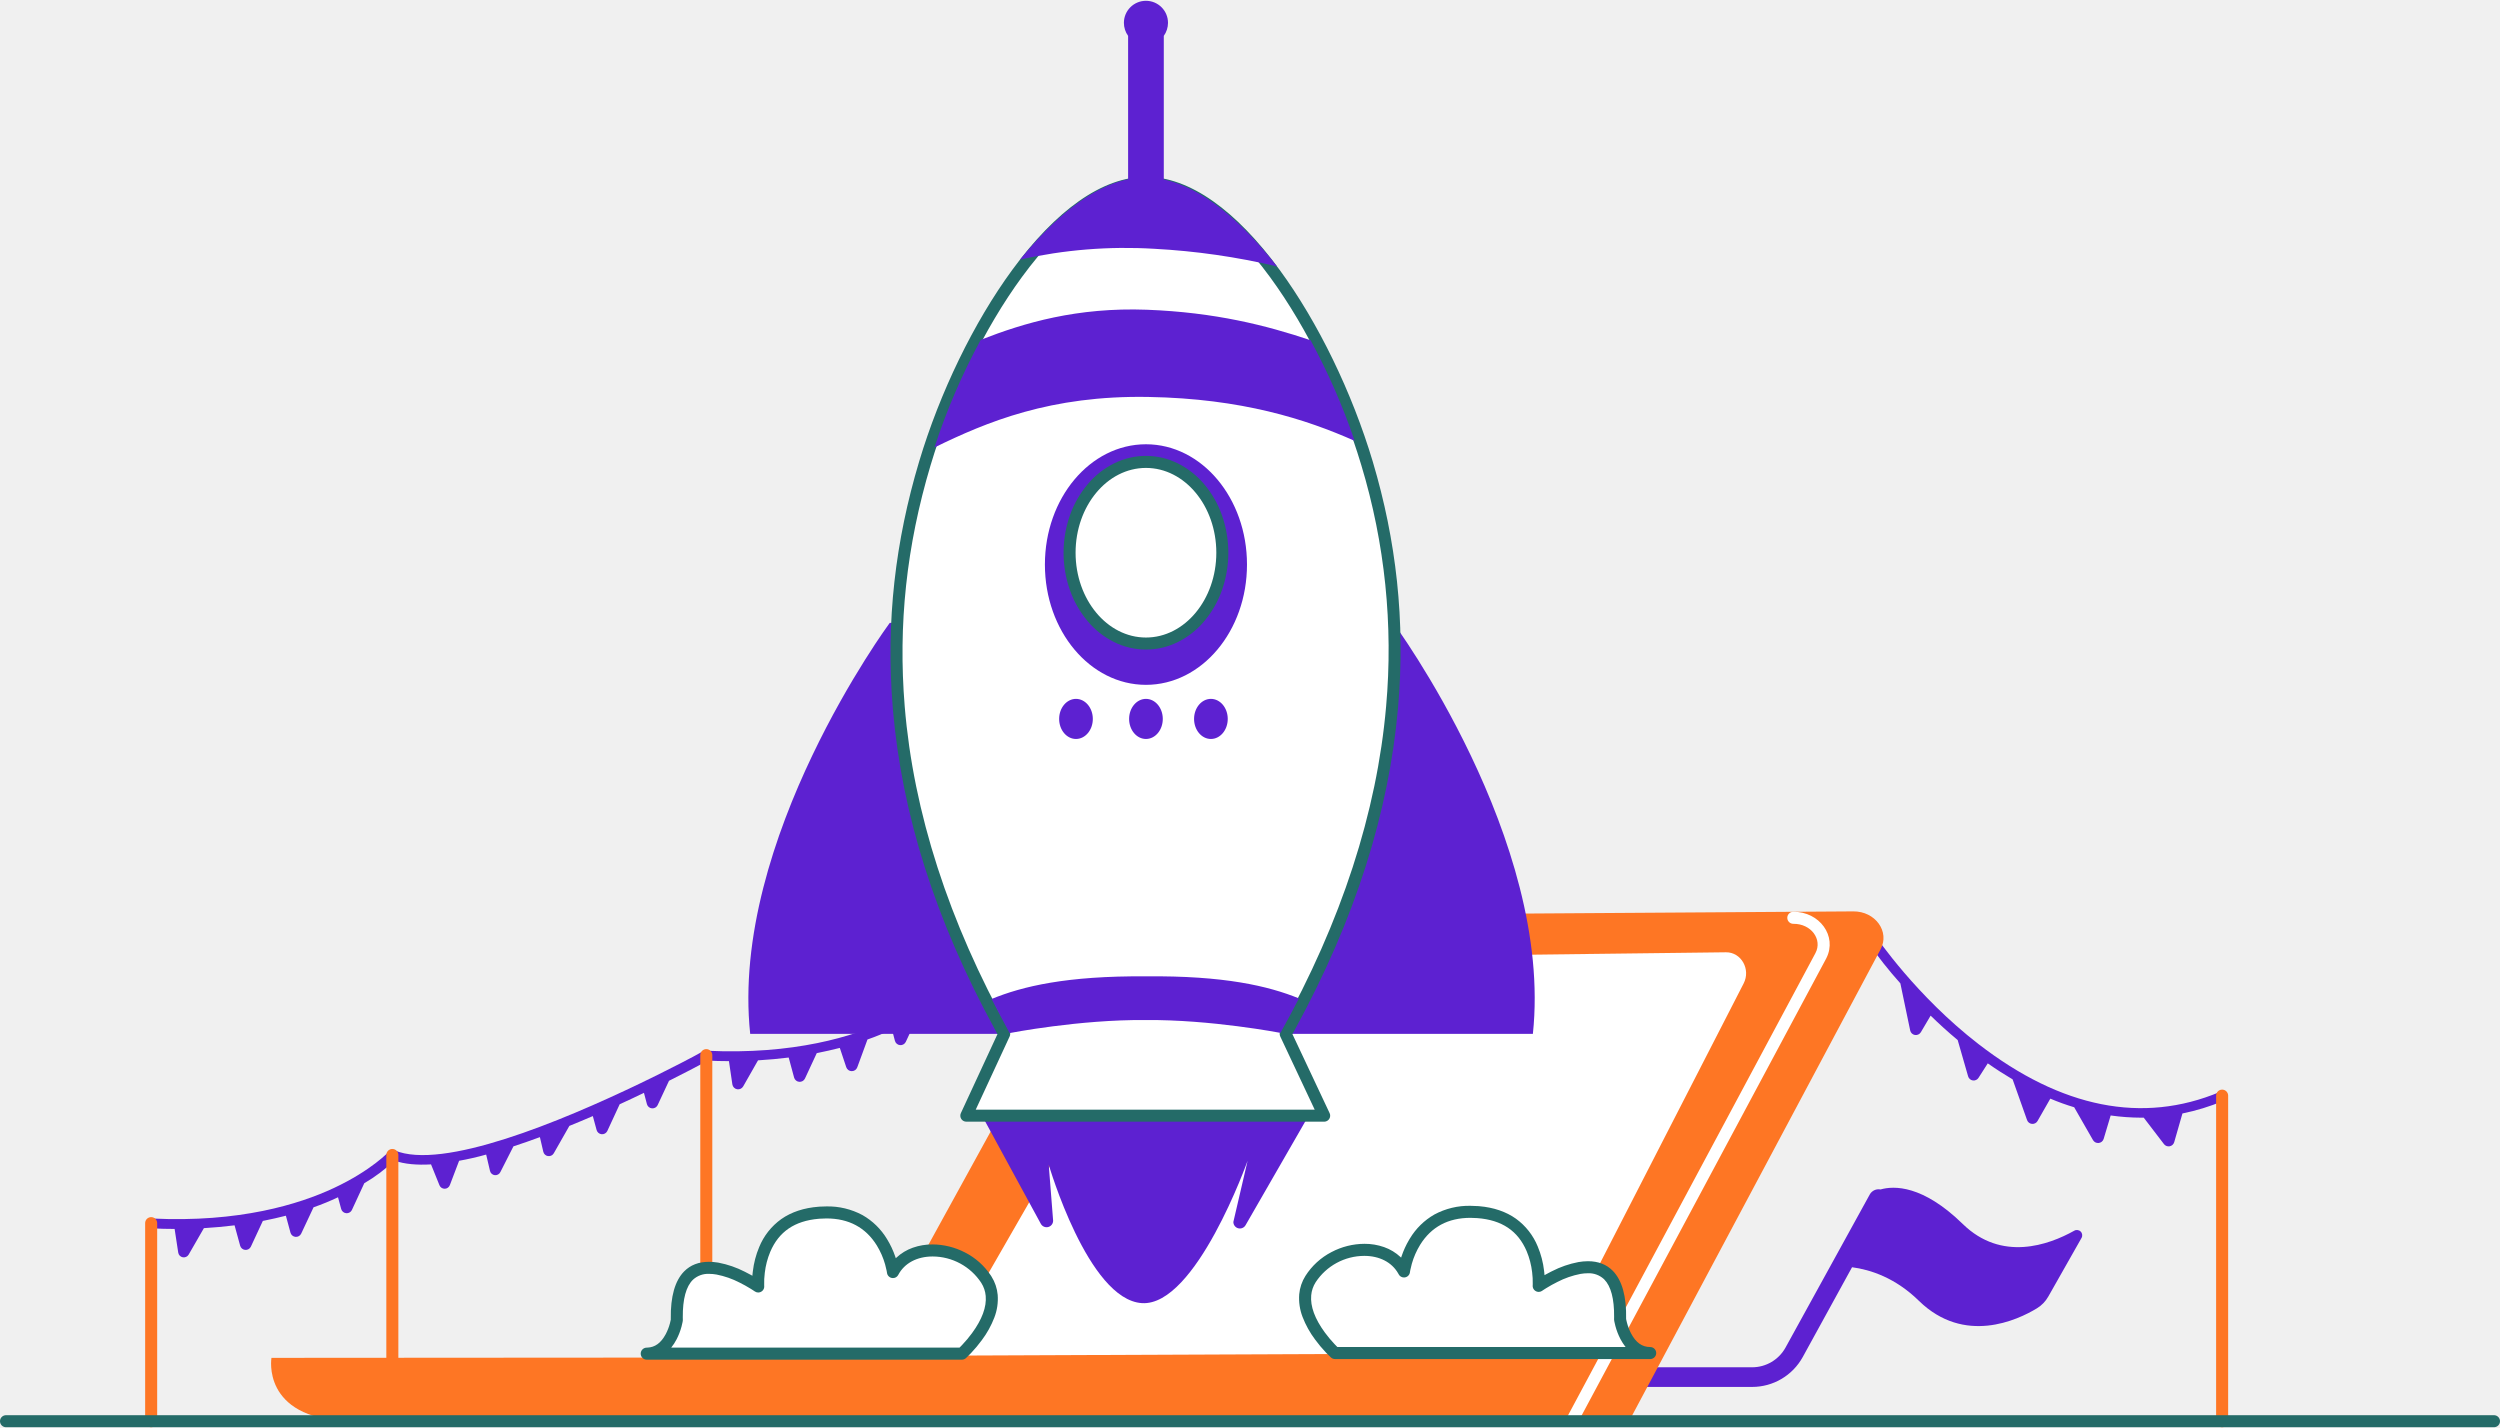
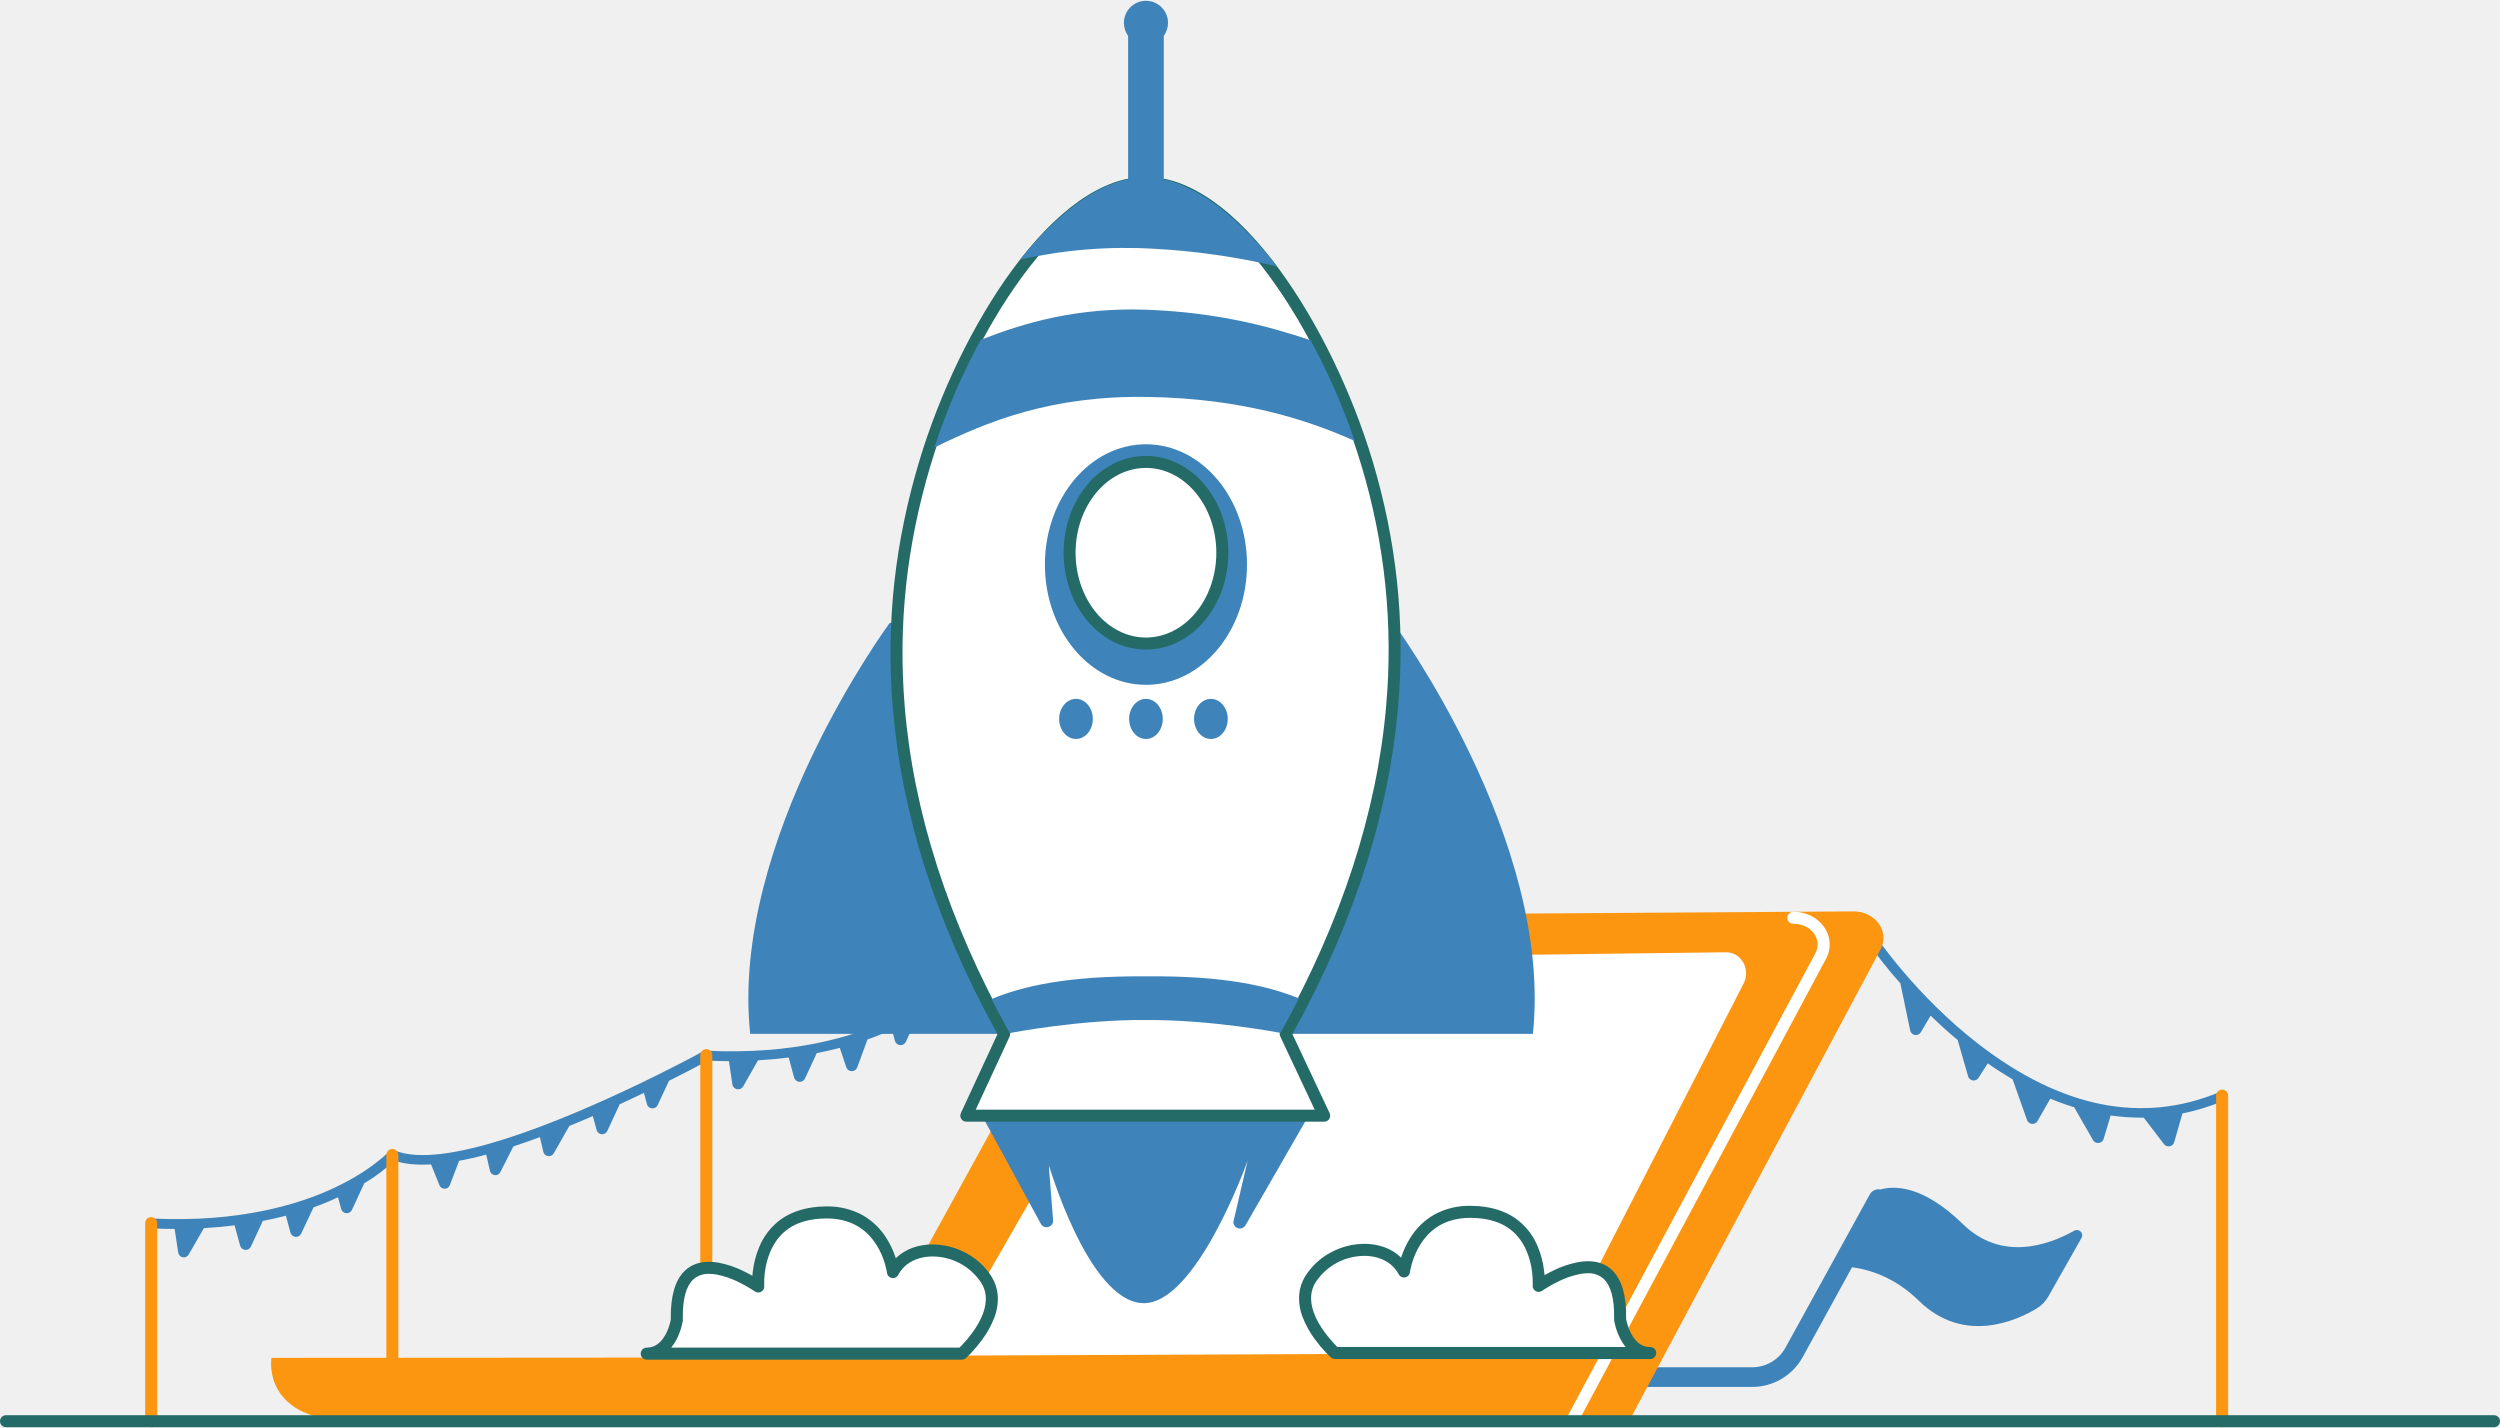
<svg xmlns="http://www.w3.org/2000/svg" viewBox="0 0 1247 711.9">
  <g id="product_launch_solid_II" data-name="product launch/solid_II" transform="translate(2.5)">
    <g id="product_launch_solid_II-2" data-name="product launch/solid_II" transform="translate(-3)">
      <g id="product_launch_solid_II-3" data-name="product launch_solid_II">
-         <path id="flag" d="M302.6,21.456c-12.7,7.1-36.2,15.6-55.6-3.4-20-19.5-34.3-19.1-41-17.2a5.036,5.036,0,0,0-5.3,2.4l-42.1,76.5a19.015,19.015,0,0,1-16.6,9.8H4.9a4.9,4.9,0,1,0,0,9.8H142a28.78,28.78,0,0,0,25.2-14.9l24.6-44.8c9.2,1.2,21.7,5.3,33.4,16.8,22.6,22,49.1,9.6,58.8,3.7a16.13,16.13,0,0,0,5.7-5.9l16.5-29.1A2.652,2.652,0,0,0,302.6,21.456Z" transform="translate(732.5 592.444)" fill="#5d21d1" />
+         <path id="flag" d="M302.6,21.456c-12.7,7.1-36.2,15.6-55.6-3.4-20-19.5-34.3-19.1-41-17.2a5.036,5.036,0,0,0-5.3,2.4l-42.1,76.5a19.015,19.015,0,0,1-16.6,9.8H4.9a4.9,4.9,0,1,0,0,9.8H142a28.78,28.78,0,0,0,25.2-14.9l24.6-44.8c9.2,1.2,21.7,5.3,33.4,16.8,22.6,22,49.1,9.6,58.8,3.7a16.13,16.13,0,0,0,5.7-5.9l16.5-29.1A2.652,2.652,0,0,0,302.6,21.456Z" transform="translate(732.5 592.444)" fill="#3e84ba" />
        <g id="flags" transform="translate(73 466)">
-           <path id="Path" d="M280.843,1.417a2.43,2.43,0,0,0-3.4-1.1c-.4.2-4.6,2.8-22.9,11.9l-8.4,4.1c-39.9,19.2-98.8,43.6-122.7,33.5a2.443,2.443,0,0,0-2.8.6c-.1.1-8.7,9.4-27.5,18.2-17.3,8.1-47.1,17.3-90.6,15.2a2.362,2.362,0,0,0-2.5,2.8,2.559,2.559,0,0,0,2.4,2.1c3.9.2,7.6.3,11.3.3l1.8,11.8a2.81,2.81,0,0,0,5.2,1l7.6-13.2c5.3-.3,10.4-.8,15.3-1.4l2.8,10.2a2.864,2.864,0,0,0,5.3.5l6-12.9c4.1-.8,7.9-1.7,11.5-2.6l2.3,8.5a2.864,2.864,0,0,0,5.3.5l6.2-13.2a122.609,122.609,0,0,0,12.2-5l1.6,5.9a2.864,2.864,0,0,0,5.3.5l6.2-13.4a80.144,80.144,0,0,0,15-11.3c5.1,1.8,11.3,2.3,18.3,1.9l4.2,10.4a2.778,2.778,0,0,0,5.2-.1l4.6-12.1c4.4-.8,8.9-1.8,13.5-3.1l1.9,8.1a2.76,2.76,0,0,0,5.2.6l6.5-12.8c4.4-1.4,8.8-3,13.2-4.6l1.7,7.3a2.833,2.833,0,0,0,5.2.8l7.8-13.7c3.9-1.6,7.8-3.2,11.7-4.9l1.9,7a2.864,2.864,0,0,0,5.3.5l6.2-13.4c4.2-1.9,8.2-3.8,12.1-5.7l1.5,5.7a2.864,2.864,0,0,0,5.3.5l5.7-12.2c15.5-7.8,18.4-9.6,19.9-10.4A3.181,3.181,0,0,0,280.843,1.417Z" transform="translate(0.857 57.983)" fill="#5d21d1" />
-           <path id="Path-2" data-name="Path" d="M123.443.2a2.443,2.443,0,0,0-2.8.6c-.1.1-8.7,9.4-27.5,18.2-17.3,8.1-47.1,17.3-90.6,15.2A2.362,2.362,0,0,0,.043,37a2.559,2.559,0,0,0,2.4,2.1c3.9.2,7.6.3,11.3.3l1.7,11.6a2.909,2.909,0,0,0,5.4,1l7.4-13c5.3-.3,10.4-.8,15.3-1.4l2.7,10a2.9,2.9,0,0,0,5.4.5l5.9-12.7c4.1-.8,7.9-1.7,11.5-2.6l3.2,9.6a2.915,2.915,0,0,0,5.5.1l5.1-13.9a122.609,122.609,0,0,0,12.2-5l1.5,5.7a2.9,2.9,0,0,0,5.4.5l6.1-13.1a80.144,80.144,0,0,0,15-11.3" transform="translate(277.357 23.9)" fill="#5d21d1" />
-           <path id="Path-3" data-name="Path" d="M179.077,79.877a2.39,2.39,0,0,0-3.2-1.4c-38.5,16.1-79,8-120.3-23.9-31.1-24-50.9-53.3-51.1-53.5a2.544,2.544,0,0,0-3.4-.7,2.544,2.544,0,0,0-.7,3.4,210.417,210.417,0,0,0,16.2,20.5l4.9,23.5a2.892,2.892,0,0,0,5.3.9l4.9-8.3c4.2,4.1,8.7,8.2,13.5,12.2l5.2,18.1a2.873,2.873,0,0,0,5.2.7l4.6-7.2c4.1,2.9,8.2,5.5,12.4,8l7.2,20.3a2.887,2.887,0,0,0,5.2.5l6.4-11.2a113.564,113.564,0,0,0,11.9,4.3l9.4,16.4a2.917,2.917,0,0,0,5.3-.6l3.5-11.7a112.468,112.468,0,0,0,15.3,1.1h1.2l10.1,13.2a2.913,2.913,0,0,0,5.1-1l4.1-14.3a109.057,109.057,0,0,0,20.2-6.2A2.469,2.469,0,0,0,179.077,79.877Z" transform="translate(858.823 0.223)" fill="#5d21d1" />
-           <path id="Path-4" data-name="Path" d="M3,0A3,3,0,0,1,5.995,2.824L6,3v98.8a3,3,0,0,1-5.995.176L0,101.8V3A3,3,0,0,1,3,0Z" transform="translate(-0.1 141.1)" fill="#fe7624" />
-           <path id="Path-5" data-name="Path" d="M3,0A3,3,0,0,1,5.995,2.824L6,3V134.2a3,3,0,0,1-5.995.176L0,134.2V3A3,3,0,0,1,3,0Z" transform="translate(120.2 107.1)" fill="#fe7624" />
-           <path id="Path-6" data-name="Path" d="M3,0A3,3,0,0,1,5.995,2.824L6,3V183.8a3,3,0,0,1-5.995.176L0,183.8V3A3,3,0,0,1,3,0Z" transform="translate(276.8 57.3)" fill="#fe7624" />
-           <path id="Path-7" data-name="Path" d="M3,0A3,3,0,0,1,5.995,2.824L6,3V165.4a3,3,0,0,1-5.995.176L0,165.4V3A3,3,0,0,1,3,0Z" transform="translate(1032.9 77.5)" fill="#fe7624" />
+           <path id="Path" d="M280.843,1.417a2.43,2.43,0,0,0-3.4-1.1c-.4.2-4.6,2.8-22.9,11.9l-8.4,4.1c-39.9,19.2-98.8,43.6-122.7,33.5a2.443,2.443,0,0,0-2.8.6c-.1.1-8.7,9.4-27.5,18.2-17.3,8.1-47.1,17.3-90.6,15.2a2.362,2.362,0,0,0-2.5,2.8,2.559,2.559,0,0,0,2.4,2.1c3.9.2,7.6.3,11.3.3l1.8,11.8a2.81,2.81,0,0,0,5.2,1l7.6-13.2c5.3-.3,10.4-.8,15.3-1.4l2.8,10.2a2.864,2.864,0,0,0,5.3.5l6-12.9c4.1-.8,7.9-1.7,11.5-2.6l2.3,8.5a2.864,2.864,0,0,0,5.3.5l6.2-13.2a122.609,122.609,0,0,0,12.2-5l1.6,5.9a2.864,2.864,0,0,0,5.3.5l6.2-13.4a80.144,80.144,0,0,0,15-11.3c5.1,1.8,11.3,2.3,18.3,1.9l4.2,10.4a2.778,2.778,0,0,0,5.2-.1l4.6-12.1c4.4-.8,8.9-1.8,13.5-3.1l1.9,8.1a2.76,2.76,0,0,0,5.2.6l6.5-12.8c4.4-1.4,8.8-3,13.2-4.6l1.7,7.3a2.833,2.833,0,0,0,5.2.8l7.8-13.7c3.9-1.6,7.8-3.2,11.7-4.9l1.9,7a2.864,2.864,0,0,0,5.3.5l6.2-13.4c4.2-1.9,8.2-3.8,12.1-5.7l1.5,5.7a2.864,2.864,0,0,0,5.3.5l5.7-12.2c15.5-7.8,18.4-9.6,19.9-10.4A3.181,3.181,0,0,0,280.843,1.417Z" transform="translate(0.857 57.983)" fill="#3e84ba" />
+           <path id="Path-2" data-name="Path" d="M123.443.2a2.443,2.443,0,0,0-2.8.6c-.1.1-8.7,9.4-27.5,18.2-17.3,8.1-47.1,17.3-90.6,15.2A2.362,2.362,0,0,0,.043,37a2.559,2.559,0,0,0,2.4,2.1c3.9.2,7.6.3,11.3.3l1.7,11.6a2.909,2.909,0,0,0,5.4,1l7.4-13c5.3-.3,10.4-.8,15.3-1.4l2.7,10a2.9,2.9,0,0,0,5.4.5l5.9-12.7c4.1-.8,7.9-1.7,11.5-2.6l3.2,9.6a2.915,2.915,0,0,0,5.5.1l5.1-13.9a122.609,122.609,0,0,0,12.2-5l1.5,5.7a2.9,2.9,0,0,0,5.4.5l6.1-13.1a80.144,80.144,0,0,0,15-11.3" transform="translate(277.357 23.9)" fill="#3e84ba" />
+           <path id="Path-3" data-name="Path" d="M179.077,79.877a2.39,2.39,0,0,0-3.2-1.4c-38.5,16.1-79,8-120.3-23.9-31.1-24-50.9-53.3-51.1-53.5a2.544,2.544,0,0,0-3.4-.7,2.544,2.544,0,0,0-.7,3.4,210.417,210.417,0,0,0,16.2,20.5l4.9,23.5a2.892,2.892,0,0,0,5.3.9l4.9-8.3c4.2,4.1,8.7,8.2,13.5,12.2l5.2,18.1a2.873,2.873,0,0,0,5.2.7l4.6-7.2c4.1,2.9,8.2,5.5,12.4,8l7.2,20.3a2.887,2.887,0,0,0,5.2.5l6.4-11.2a113.564,113.564,0,0,0,11.9,4.3l9.4,16.4a2.917,2.917,0,0,0,5.3-.6l3.5-11.7a112.468,112.468,0,0,0,15.3,1.1h1.2l10.1,13.2a2.913,2.913,0,0,0,5.1-1l4.1-14.3a109.057,109.057,0,0,0,20.2-6.2A2.469,2.469,0,0,0,179.077,79.877Z" transform="translate(858.823 0.223)" fill="#3e84ba" />
+           <path id="Path-4" data-name="Path" d="M3,0A3,3,0,0,1,5.995,2.824L6,3v98.8a3,3,0,0,1-5.995.176L0,101.8V3A3,3,0,0,1,3,0Z" transform="translate(-0.1 141.1)" fill="#fc9610" />
+           <path id="Path-5" data-name="Path" d="M3,0A3,3,0,0,1,5.995,2.824L6,3V134.2a3,3,0,0,1-5.995.176L0,134.2V3A3,3,0,0,1,3,0Z" transform="translate(120.2 107.1)" fill="#fc9610" />
+           <path id="Path-6" data-name="Path" d="M3,0A3,3,0,0,1,5.995,2.824L6,3V183.8a3,3,0,0,1-5.995.176L0,183.8V3A3,3,0,0,1,3,0Z" transform="translate(276.8 57.3)" fill="#fc9610" />
+           <path id="Path-7" data-name="Path" d="M3,0A3,3,0,0,1,5.995,2.824L6,3V165.4a3,3,0,0,1-5.995.176L0,165.4V3A3,3,0,0,1,3,0Z" transform="translate(1032.9 77.5)" fill="#fc9610" />
        </g>
        <g id="laptop_1_" transform="translate(135 454)">
-           <path id="laptop" d="M789.19,0l-362,2.4a14.982,14.982,0,0,0-13.4,7.6L296.99,222.5l-296.8.2s-5.1,29.8,37.6,31.6l640-.8L802.79,19C807.59,10.1,800.19-.1,789.19,0Z" transform="translate(0.71 0.599)" fill="#fe7624" />
+           <path id="laptop" d="M789.19,0l-362,2.4a14.982,14.982,0,0,0-13.4,7.6L296.99,222.5l-296.8.2s-5.1,29.8,37.6,31.6l640-.8L802.79,19C807.59,10.1,800.19-.1,789.19,0Z" transform="translate(0.71 0.599)" fill="#fc9610" />
          <path id="screen" d="M0,201.2l305.7-1.3L400.3,15.6C404,8.5,399.1-.1,391.5,0L113.7,3.4Z" transform="translate(334.9 20.999)" fill="#fff" />
          <path id="Path-8" data-name="Path" d="M113.074,0c13.1-.117,22.03,12.112,16.543,23.084l-.171.332-123.8,231.3a3,3,0,0,1-5.371-2.668l.081-.164L124.148,20.6c3.584-6.788-2.091-14.68-11.02-14.6a3,3,0,1,1-.054-6Z" transform="translate(646.899 0.799)" fill="#fff" />
        </g>
        <g id="rocket_3_" transform="translate(373)">
-           <path id="Path-9" data-name="Path" d="M0,0,33.5,61.6A3.267,3.267,0,0,0,39.6,60L37.4,32S57,99.4,83.9,101.1s52.7-71,52.7-71l-7.1,30.5a3.255,3.255,0,0,0,6.1,1.6L171.4,0" transform="translate(113.2 548.9)" fill="#5d21d1" />
-           <path id="Path-10" data-name="Path" d="M70.517,2.3s-79.9,108.2-69.6,205h176.3V0Z" transform="translate(0.783 308.4)" fill="#5d21d1" />
-           <path id="Path-11" data-name="Path" d="M106.7,2.3s79.9,108.2,69.6,205H0V0Z" transform="translate(215.8 308.4)" fill="#5d21d1" />
+           <path id="Path-9" data-name="Path" d="M0,0,33.5,61.6A3.267,3.267,0,0,0,39.6,60L37.4,32S57,99.4,83.9,101.1s52.7-71,52.7-71l-7.1,30.5a3.255,3.255,0,0,0,6.1,1.6L171.4,0" transform="translate(113.2 548.9)" fill="#3e84ba" />
+           <path id="Path-10" data-name="Path" d="M70.517,2.3s-79.9,108.2-69.6,205h176.3V0Z" transform="translate(0.783 308.4)" fill="#3e84ba" />
+           <path id="Path-11" data-name="Path" d="M106.7,2.3s79.9,108.2,69.6,205H0V0Z" transform="translate(215.8 308.4)" fill="#3e84ba" />
          <path id="Path-12" data-name="Path" d="M194.114,424.5c67.7-121.7,60.3-218.3,40.6-284.5-19.8-66.2-66.2-140-110.3-140s-90.5,73.8-110.3,140-28.1,162.8,39.6,284.5l-18.9,40.8h178.5l-19.2-40.8Z" transform="translate(74.686 91.2)" fill="#fff" />
          <path id="Path_2_" d="M216.327,471.3H37.826a3,3,0,0,1-2.722-4.262L53.364,427.62l-1.126-2.046c-7.471-13.66-14.229-27.458-20.086-41.011a427.659,427.659,0,0,1-15.069-40.2A379.514,379.514,0,0,1,6.847,304.935a348.758,348.758,0,0,1-5.589-38.674l-.133-1.579C.25,254.036-.117,243.316.033,232.821c.148-10.3.8-20.707,1.936-30.93,1.113-10.008,2.726-20.159,4.8-30.169,2.02-9.771,4.539-19.723,7.487-29.581,10.374-34.684,27.32-69.58,46.492-95.739,10.9-14.871,22.071-26.393,33.2-34.245C105.387,4.09,116.651,0,127.427,0S149.466,4.09,160.9,12.157c11.134,7.852,22.305,19.373,33.2,34.245,19.173,26.16,36.119,61.056,46.493,95.743,2.913,9.789,5.4,19.7,7.378,29.46,2.029,9.986,3.6,20.131,4.669,30.154,1.091,10.231,1.695,20.656,1.793,30.986.1,10.523-.321,21.274-1.252,31.955a350.841,350.841,0,0,1-5.652,38.993,383.143,383.143,0,0,1-10.354,39.789,432.855,432.855,0,0,1-15.239,40.608c-5.923,13.694-12.756,27.64-20.309,41.449l-1.142,2.073,18.548,39.413a2.956,2.956,0,0,1-.138,2.814,2.99,2.99,0,0,1-2.4,1.459ZM127.427,6c-9.664,0-19.943,3.853-30.551,11.451-10.439,7.477-20.967,18.41-31.291,32.5C46.8,75.575,30.186,109.8,20,143.86,7.974,184.069,3.756,223.43,7.1,264.192c4.344,52.886,21.921,107.34,52.244,161.85a3.008,3.008,0,0,1,.1,2.719L42.521,465.3H211.6l-17.186-36.523a2.992,2.992,0,0,1,0-2.552l.094-.183c30.375-54.6,48.109-109.063,52.709-161.865A317.74,317.74,0,0,0,234.852,143.86c-10.186-34.055-26.8-68.284-45.583-93.911-10.325-14.087-20.853-25.02-31.292-32.5C147.369,9.853,137.091,6,127.427,6Z" transform="translate(71.674 88.2)" fill="#246b68" />
-           <ellipse id="Oval" cx="50.4" cy="60" rx="50.4" ry="60" transform="translate(148.7 221.6)" fill="#5d21d1" />
-           <ellipse id="Oval-2" data-name="Oval" cx="8.4" cy="10" rx="8.4" ry="10" transform="translate(190.7 348.6)" fill="#5d21d1" />
-           <ellipse id="Oval-3" data-name="Oval" cx="8.4" cy="10" rx="8.4" ry="10" transform="translate(223.1 348.6)" fill="#5d21d1" />
-           <ellipse id="Oval-4" data-name="Oval" cx="8.4" cy="10" rx="8.4" ry="10" transform="translate(155.8 348.6)" fill="#5d21d1" />
+           <ellipse id="Oval" cx="50.4" cy="60" rx="50.4" ry="60" transform="translate(148.7 221.6)" fill="#3e84ba" />
+           <ellipse id="Oval-2" data-name="Oval" cx="8.4" cy="10" rx="8.4" ry="10" transform="translate(190.7 348.6)" fill="#3e84ba" />
+           <ellipse id="Oval-3" data-name="Oval" cx="8.4" cy="10" rx="8.4" ry="10" transform="translate(223.1 348.6)" fill="#3e84ba" />
+           <ellipse id="Oval-4" data-name="Oval" cx="8.4" cy="10" rx="8.4" ry="10" transform="translate(155.8 348.6)" fill="#3e84ba" />
          <ellipse id="Oval-5" data-name="Oval" cx="38.1" cy="45.3" rx="38.1" ry="45.3" transform="translate(161 230.4)" fill="#fff" />
          <path id="Oval_2_" d="M41.1,96.6a35.71,35.71,0,0,1-16.051-3.81A41.224,41.224,0,0,1,11.991,82.414,49.391,49.391,0,0,1,3.212,67.057a56.369,56.369,0,0,1,0-37.514,49.393,49.393,0,0,1,8.779-15.358A41.225,41.225,0,0,1,25.049,3.81a35.713,35.713,0,0,1,32.1,0A41.223,41.223,0,0,1,70.209,14.186a49.393,49.393,0,0,1,8.778,15.358,56.371,56.371,0,0,1,0,37.514,49.391,49.391,0,0,1-8.778,15.357A41.223,41.223,0,0,1,57.151,92.79,35.71,35.71,0,0,1,41.1,96.6ZM41.1,6C21.746,6,6,24.976,6,48.3S21.746,90.6,41.1,90.6,76.2,71.625,76.2,48.3,60.455,6,41.1,6Z" transform="translate(158 227.4)" fill="#246b68" />
-           <path id="Path-13" data-name="Path" d="M71.7,89.1V17.5A11.2,11.2,0,0,0,73.8,11a11,11,0,0,0-22,0,11.2,11.2,0,0,0,2.1,6.5V89c-18.5,3.8-37,19.3-53.9,40.1a239.042,239.042,0,0,1,67-5.4,345.825,345.825,0,0,1,61.2,8.8C110.7,110.1,91.1,93.3,71.7,89.1Z" transform="translate(136.3 0.4)" fill="#5d21d1" />
-           <path id="Path-14" data-name="Path" d="M187.6,15.343c-22.1-7.4-47.5-13.9-81.6-15.2-34.8-1.3-61.2,6.5-82.9,15A320.817,320.817,0,0,0,0,68.843c26-12.7,57.9-26.1,106.8-25.2,46.5.8,78.5,11.1,102.8,21.9A322.659,322.659,0,0,0,187.6,15.343Z" transform="translate(93.6 154.357)" fill="#5d21d1" />
-           <path id="Path-15" data-name="Path" d="M144.1,28.222c3.2-5.8,6.3-11.5,9.2-17.2C138,4.822,116-.378,76.9.022c-39.5-.3-61.6,5-76.9,11.3,2.9,5.6,5.9,11.3,9,17,0,0,34.7-6.8,67.8-6.5C109.4,21.522,144.1,28.222,144.1,28.222Z" transform="translate(122.1 486.978)" fill="#5d21d1" />
+           <path id="Path-13" data-name="Path" d="M71.7,89.1V17.5A11.2,11.2,0,0,0,73.8,11a11,11,0,0,0-22,0,11.2,11.2,0,0,0,2.1,6.5V89c-18.5,3.8-37,19.3-53.9,40.1a239.042,239.042,0,0,1,67-5.4,345.825,345.825,0,0,1,61.2,8.8C110.7,110.1,91.1,93.3,71.7,89.1Z" transform="translate(136.3 0.4)" fill="#3e84ba" />
+           <path id="Path-14" data-name="Path" d="M187.6,15.343c-22.1-7.4-47.5-13.9-81.6-15.2-34.8-1.3-61.2,6.5-82.9,15A320.817,320.817,0,0,0,0,68.843c26-12.7,57.9-26.1,106.8-25.2,46.5.8,78.5,11.1,102.8,21.9A322.659,322.659,0,0,0,187.6,15.343Z" transform="translate(93.6 154.357)" fill="#3e84ba" />
+           <path id="Path-15" data-name="Path" d="M144.1,28.222c3.2-5.8,6.3-11.5,9.2-17.2C138,4.822,116-.378,76.9.022c-39.5-.3-61.6,5-76.9,11.3,2.9,5.6,5.9,11.3,9,17,0,0,34.7-6.8,67.8-6.5C109.4,21.522,144.1,28.222,144.1,28.222Z" transform="translate(122.1 486.978)" fill="#3e84ba" />
        </g>
        <g id="clouds" transform="translate(320 601)">
          <path id="cloud_1_" d="M172.136,70.439H14.936s-22.6-20.3-12.2-36.9,37.7-20.6,46.6-3.8c0,0,3.9-32.1,36.8-29.6,33,2.5,30.4,36.8,30.4,36.8s41.7-29.5,40.6,16.6C157.036,53.439,159.636,70.439,172.136,70.439Z" transform="translate(331.464 3.461)" fill="#fff" />
          <path id="cloud_2_" d="M175.139,76.442H17.939a3,3,0,0,1-2.005-.769c-.308-.277-.983-.9-2.045-2l-.46-.481A66.383,66.383,0,0,1,8.05,66.764a46.6,46.6,0,0,1-6.3-11.352A26.03,26.03,0,0,1,.09,44.125,20.621,20.621,0,0,1,3.2,34.949,33.746,33.746,0,0,1,16.189,23.075a35.576,35.576,0,0,1,16.427-4.118,28.994,28.994,0,0,1,9.79,1.63,23.209,23.209,0,0,1,8.24,5l.268.261.226-.684A43.553,43.553,0,0,1,54.9,16.952l.4-.66A33.763,33.763,0,0,1,67.522,4.331,36.426,36.426,0,0,1,85.5,0c1.257,0,2.558.05,3.867.15L89.9.193c7.2.621,13.363,2.725,18.317,6.252a32.045,32.045,0,0,1,10.847,13.848,44.6,44.6,0,0,1,3.162,12.092c.09.741.164,1.47.219,2.167l0,.046.633-.356c.752-.419,1.532-.836,2.319-1.237l.8-.4a48.739,48.739,0,0,1,13.146-4.54,28.565,28.565,0,0,1,4.791-.43c5.1,0,9.257,1.613,12.372,4.794,4.641,4.741,6.874,12.811,6.636,23.985l.016.1.08.417c.088.433.206.928.341,1.433a25.984,25.984,0,0,0,2,5.211c2.4,4.623,5.528,6.87,9.563,6.87l.2.005a3,3,0,0,1,0,5.989l-.2.005ZM32.538,24.973A29.105,29.105,0,0,0,8.281,38.134a14.48,14.48,0,0,0-2.215,6.529c-.492,5.46,1.8,11.7,6.825,18.554a60.344,60.344,0,0,0,4.891,5.845c.354.374.714.743,1.1,1.128l.254.25H162.912l-.373-.472a24.417,24.417,0,0,1-2.107-3.29l-.18-.342a31.976,31.976,0,0,1-2.466-6.417c-.2-.729-.366-1.464-.491-2.124l-.034-.185c-.032-.177-.058-.339-.077-.481l-.021-.158-.02-.223,0-.355,0-.1.016-.92c.08-9-1.581-15.282-4.936-18.671l-.187-.184a11.135,11.135,0,0,0-8.013-2.878,21.913,21.913,0,0,0-3.666.334,42.825,42.825,0,0,0-11.5,4.006c-1.867.923-3.721,1.951-5.509,3.057-.334.207-.665.416-.985.622l-.7.459-.534.363a2.962,2.962,0,0,1-1.582.464,3.047,3.047,0,0,1-2.225-.978,2.951,2.951,0,0,1-.777-2.256l.013-.247.016-.439a40.1,40.1,0,0,0-.31-5.916,38.651,38.651,0,0,0-2.725-10.467C109.2,12.461,101.142,7.059,88.911,6.133,87.747,6.044,86.6,6,85.487,6,74.366,6,65.925,10.525,60.4,19.452a37.789,37.789,0,0,0-4.148,9.472c-.309,1.074-.562,2.119-.751,3.108-.077.4-.123.678-.149.841l-.058.407a2.971,2.971,0,0,1-2.976,2.465,2.936,2.936,0,0,1-2.627-1.6l-.228-.415C46.3,28.165,40.136,24.972,32.538,24.973Z" transform="translate(328.461 0.459)" fill="#246b68" />
          <path id="cloud" d="M0,70.439H157.2s22.6-20.3,12.2-36.9-37.7-20.6-46.6-3.8c0,0-3.9-32.1-36.8-29.6-33,2.5-30.4,36.8-30.4,36.8S13.9,7.439,15,53.539C15.1,53.439,12.5,70.339,0,70.439Z" transform="translate(3.1 3.761)" fill="#fff" />
          <path id="cloud_2_2" data-name="cloud_2_" d="M160.2,76.442H3a3,3,0,0,1-.023-6l.311-.007c3.8-.143,6.782-2.294,9.1-6.577l.173-.326a25.893,25.893,0,0,0,2-5.188c.159-.589.294-1.166.39-1.668L15,56.41l-.008-.46c-.167-10.962,2.081-18.888,6.681-23.558,3.111-3.158,7.261-4.76,12.337-4.76a28.138,28.138,0,0,1,4.341.356l.45.074A48.741,48.741,0,0,1,51.942,32.6c1.04.514,2.09,1.066,3.119,1.639l.632.356.049-.573c.035-.384.071-.739.11-1.084l.065-.555a44.6,44.6,0,0,1,3.162-12.092A32,32,0,0,1,70.1,6.323C75.144,2.784,81.427.707,88.773.15l.551-.04C90.443.037,91.558,0,92.639,0a36.428,36.428,0,0,1,17.978,4.331,33.763,33.763,0,0,1,12.226,11.962A43.192,43.192,0,0,1,127,25.167l.226.684.269-.261a23.209,23.209,0,0,1,8.24-5,28.993,28.993,0,0,1,9.789-1.631,35.584,35.584,0,0,1,16.142,3.969A33.9,33.9,0,0,1,174.58,34.384l.362.565a20.62,20.62,0,0,1,3.107,9.176,26.032,26.032,0,0,1-1.66,11.287,46.59,46.59,0,0,1-6.3,11.352,66.29,66.29,0,0,1-5.378,6.429c-1.123,1.183-1.9,1.921-2.26,2.256l-.246.224A2.991,2.991,0,0,1,160.2,76.442ZM34.117,33.643A11.135,11.135,0,0,0,26.1,36.52c-3.481,3.34-5.2,9.684-5.124,18.854l.014.912.006.12,0,.344-.021.223-.02.158c-.013.089-.029.194-.048.306l-.065.358c-.123.646-.293,1.377-.491,2.114A31.931,31.931,0,0,1,17.886,66.3a24.194,24.194,0,0,1-2.672,4.11l-.023.028H159c.17-.166.344-.339.517-.515l.551-.564.287-.3a60.353,60.353,0,0,0,4.891-5.845c5.02-6.852,7.316-13.095,6.825-18.554a14.481,14.481,0,0,0-2.215-6.529A29.1,29.1,0,0,0,145.6,24.973c-7.81,0-14.061,3.343-17.15,9.173l-.087.155a2.9,2.9,0,0,1-2.54,1.443,2.985,2.985,0,0,1-3-2.641l-.049-.337-.131-.734c-.19-.989-.443-2.034-.751-3.108a37.789,37.789,0,0,0-4.148-9.472C112.214,10.525,103.772,6,92.651,6c-1.108,0-2.26.045-3.424.133l-.523.043C76.762,7.219,68.876,12.607,64.6,22.646a38.65,38.65,0,0,0-2.725,10.467,39.173,39.173,0,0,0-.3,6.251l.026.517a2.944,2.944,0,0,1-.839,2.145,3.056,3.056,0,0,1-2.171.921,2.972,2.972,0,0,1-1.722-.558l-.394-.269-.7-.459-.074-.048-.237-.152-.673-.422c-1.783-1.1-3.636-2.132-5.508-3.057a42.824,42.824,0,0,0-11.5-4.006A21.906,21.906,0,0,0,34.117,33.643Z" transform="translate(0.1 0.759)" fill="#246b68" />
        </g>
        <path id="line" d="M1244,0a3,3,0,0,1,.176,5.995L1244,6H3A3,3,0,0,1,2.824.005L3,0Z" transform="translate(0.5 705.9)" fill="#246b68" />
      </g>
    </g>
  </g>
</svg>
